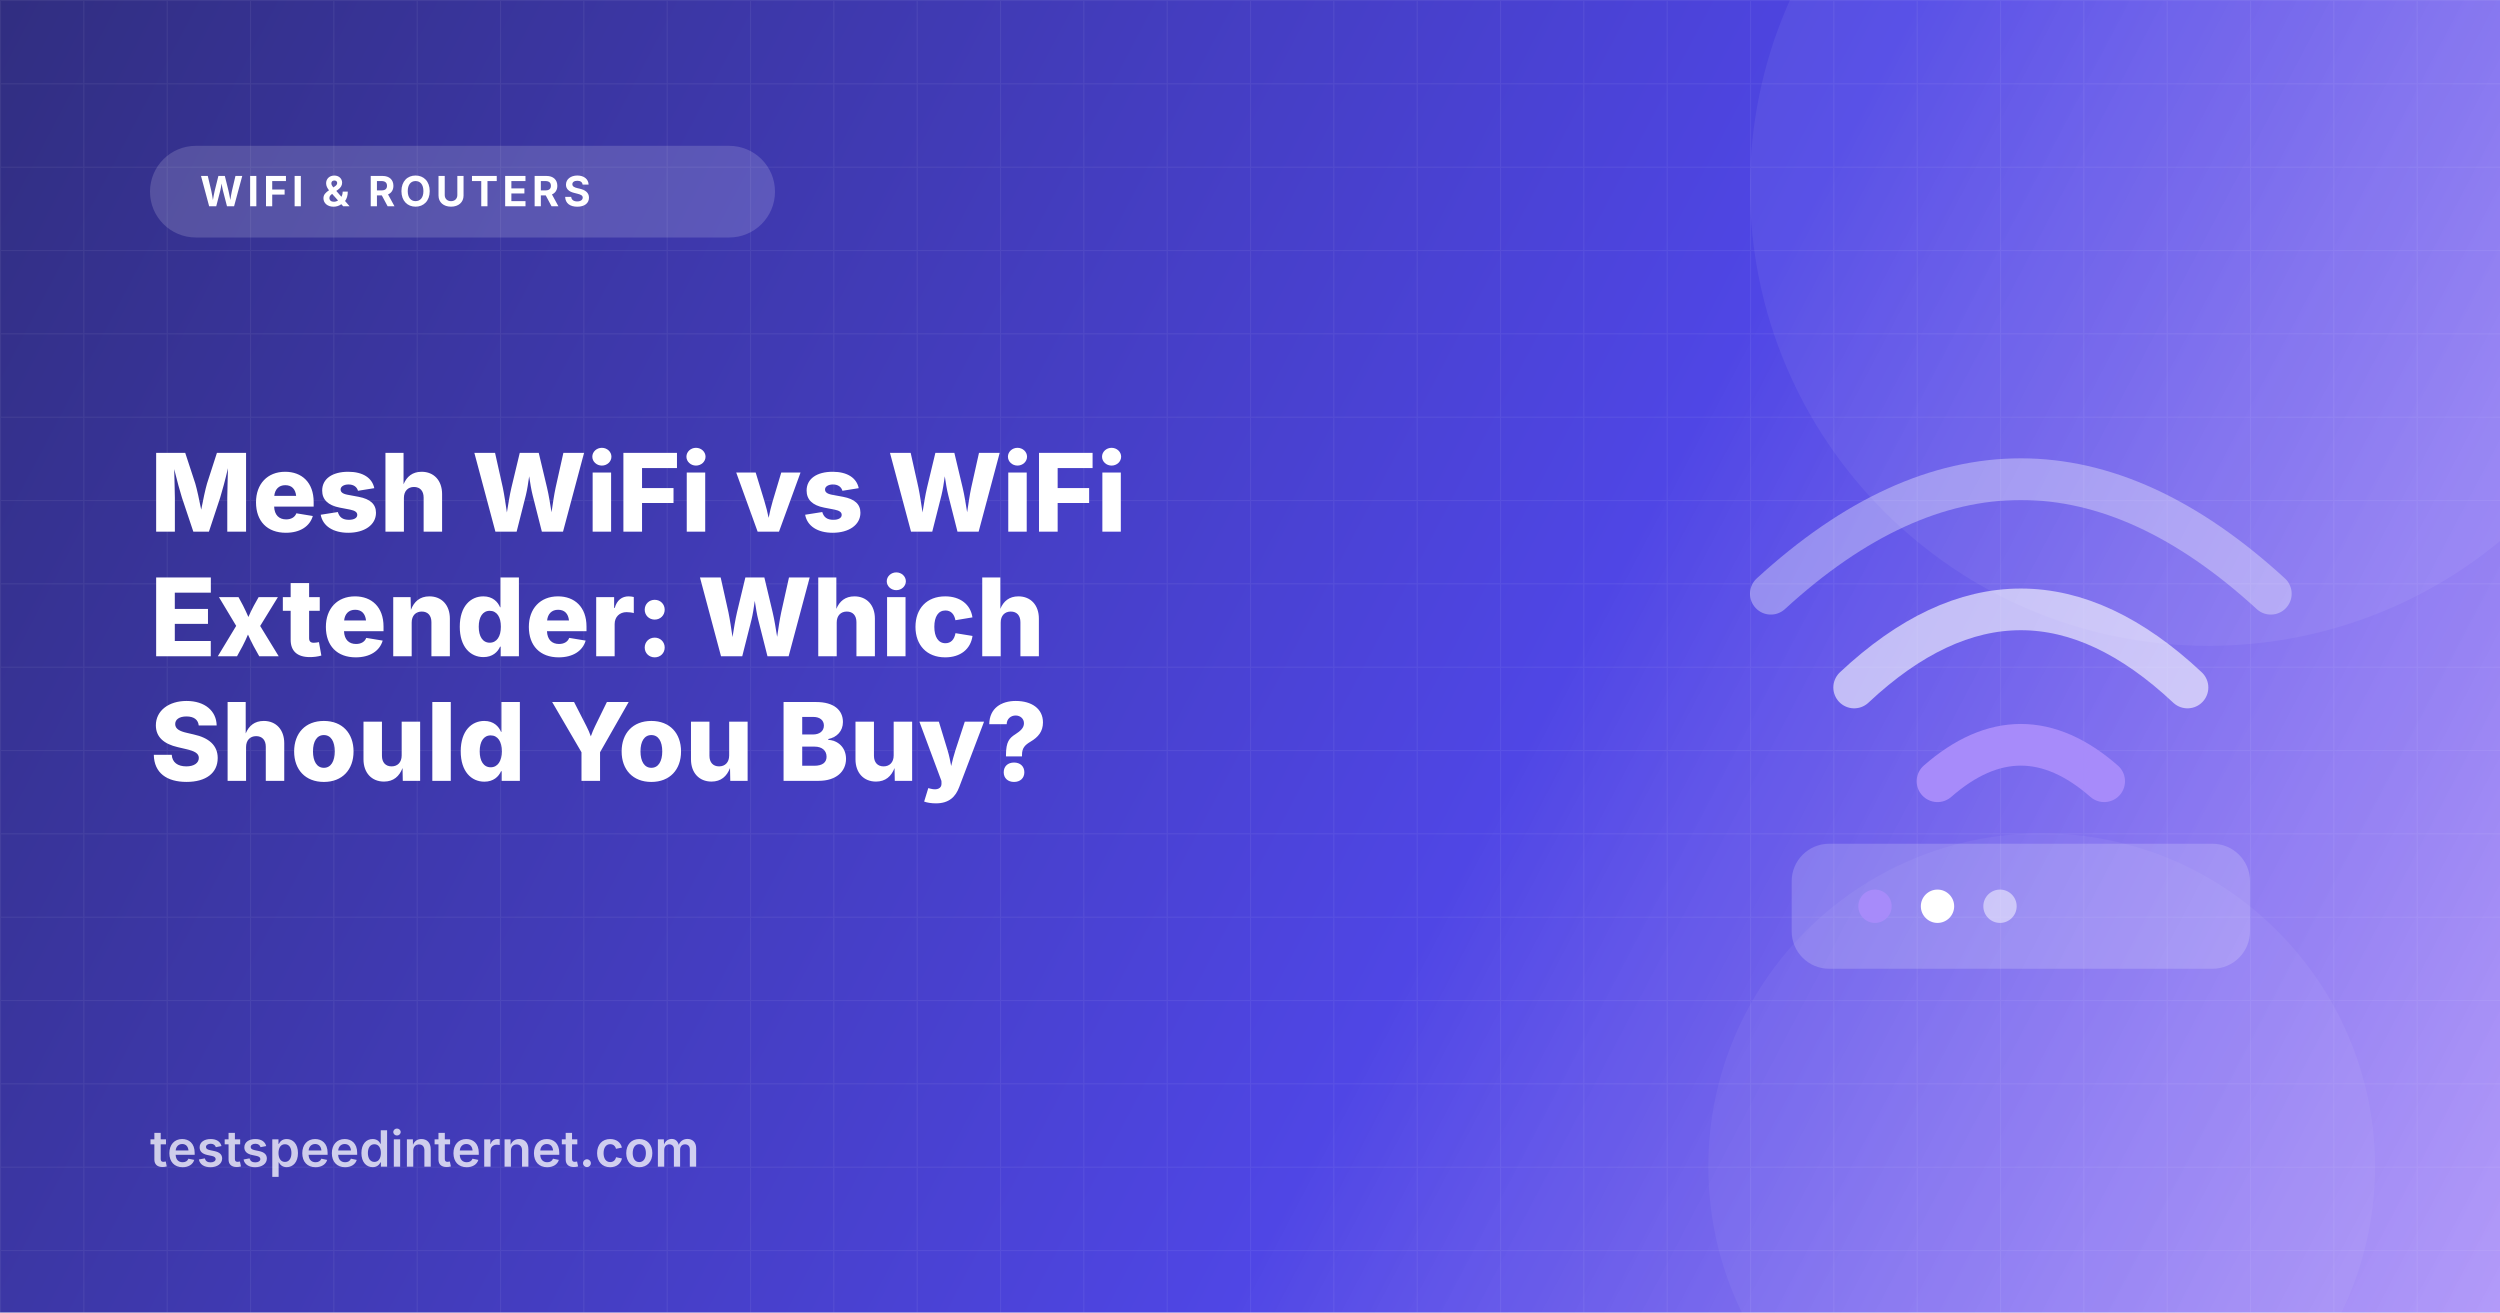
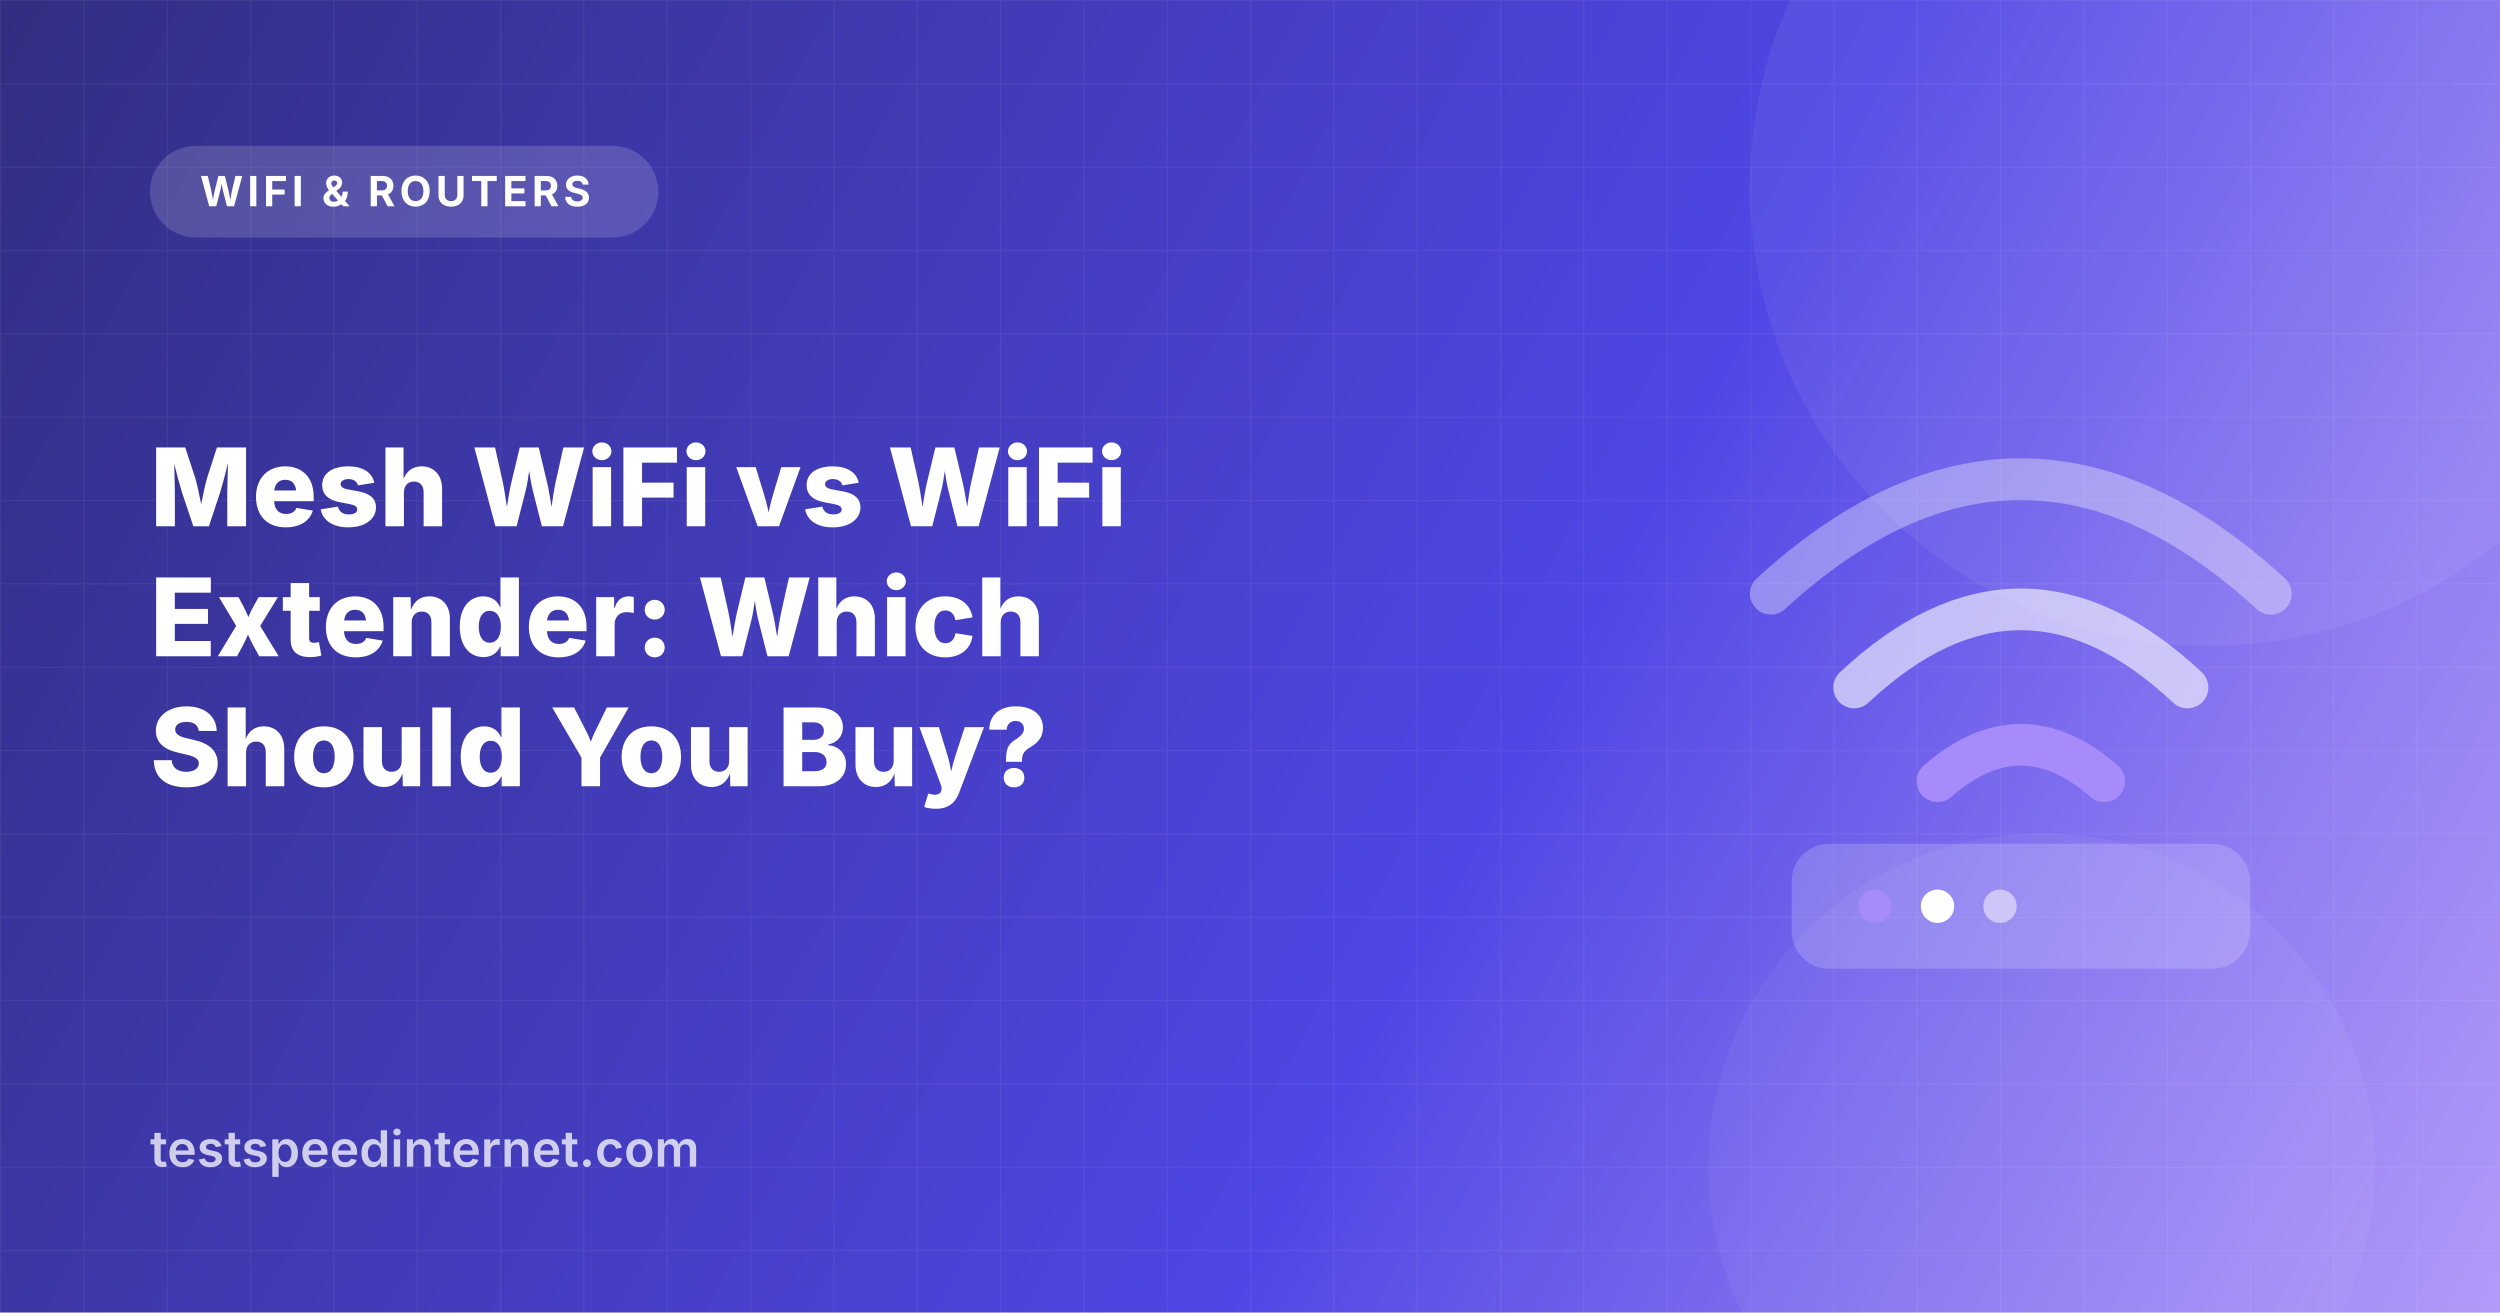
<svg xmlns="http://www.w3.org/2000/svg" width="1200" height="630" viewBox="0 0 1200 630" font-family="Inter, 'Segoe UI', Helvetica, Arial, sans-serif">
  <defs>
    <linearGradient id="bg" x1="0" y1="0" x2="1200" y2="630" gradientUnits="userSpaceOnUse">
      <stop stop-color="#312e81" />
      <stop offset=".6" stop-color="#4f46e5" />
      <stop offset="1" stop-color="#a78bfa" stop-opacity=".85" />
    </linearGradient>
    <pattern id="grid" width="40" height="40" patternUnits="userSpaceOnUse">
      <path d="M40 0H0V40" fill="none" stroke="#fff" stroke-opacity=".06" />
    </pattern>
  </defs>
  <rect width="1200" height="630" fill="url(#bg)" />
  <rect width="1200" height="630" fill="url(#grid)" />
  <circle cx="1060" cy="90" r="220" fill="#fff" fill-opacity=".06" />
  <circle cx="980" cy="560" r="160" fill="#fff" fill-opacity=".05" />
-   <rect x="72" y="70" width="300" height="44" rx="22" fill="#fff" fill-opacity=".16" />
+   <rect x="72" y="70" width="244" height="44" rx="22" fill="#fff" fill-opacity=".16" />
  <text x="96" y="99" font-size="20" font-weight="700" letter-spacing="2" fill="#fff">WIFI &amp; ROUTERS</text>
-   <text x="72" y="255.2" font-size="52" font-weight="800" fill="#fff">Mesh WiFi vs WiFi</text>
+   <text x="72" y="252.6" font-size="52" font-weight="800" fill="#fff">Mesh WiFi vs WiFi</text>
  <text x="72" y="315" font-size="52" font-weight="800" fill="#fff">Extender: Which</text>
-   <text x="72" y="374.8" font-size="52" font-weight="800" fill="#fff">Should You Buy?</text>
+   <text x="72" y="377.4" font-size="52" font-weight="800" fill="#fff">Should You Buy?</text>
  <text x="72" y="560" font-size="24" font-weight="600" fill="#fff" fill-opacity=".75">testspeedinternet.com</text>
  <g transform="translate(790 135)">
    <path d="M60 150 Q180 40 300 150" fill="none" stroke="#fff" stroke-opacity=".35" stroke-width="20" stroke-linecap="round" />
    <path d="M100 195 Q180 120 260 195" fill="none" stroke="#fff" stroke-opacity=".6" stroke-width="20" stroke-linecap="round" />
    <path d="M140 240 Q180 205 220 240" fill="none" stroke="#a78bfa" stroke-width="20" stroke-linecap="round" />
    <rect x="70" y="270" width="220" height="60" rx="18" fill="#fff" fill-opacity=".18" />
    <circle cx="110" cy="300" r="8" fill="#a78bfa" />
    <circle cx="140" cy="300" r="8" fill="#fff" />
    <circle cx="170" cy="300" r="8" fill="#fff" fill-opacity=".5" />
  </g>
</svg>
